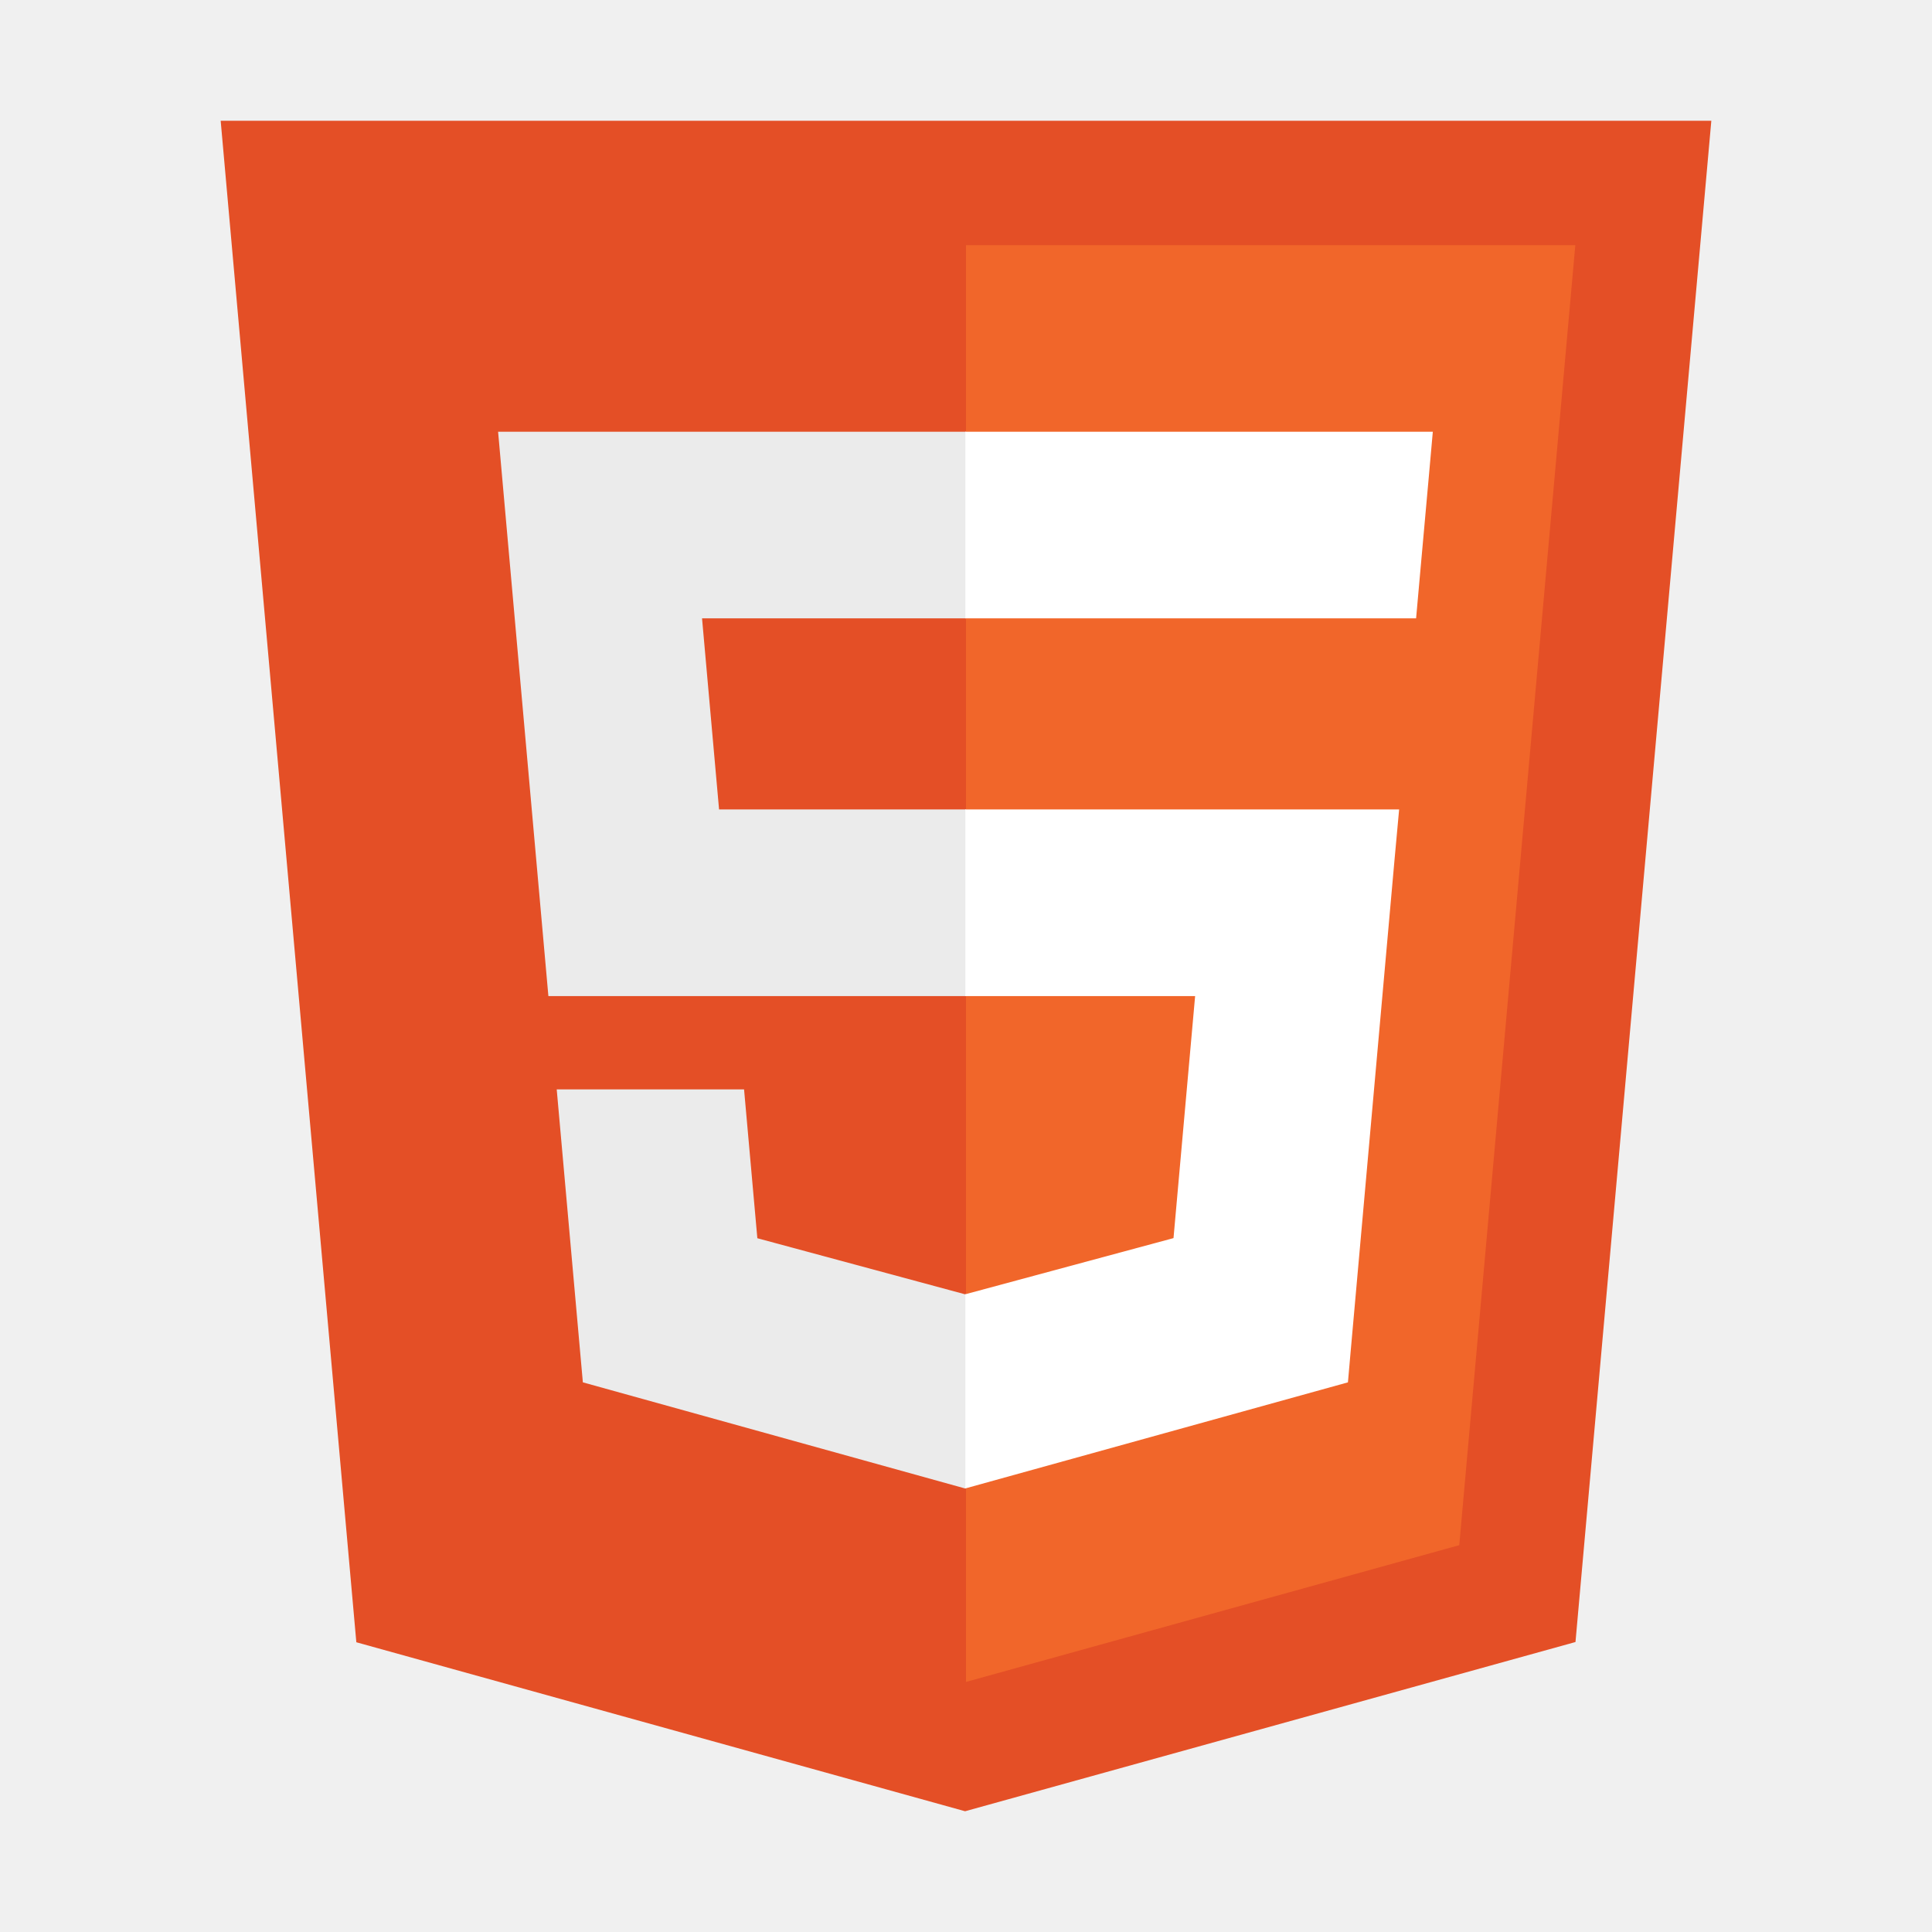
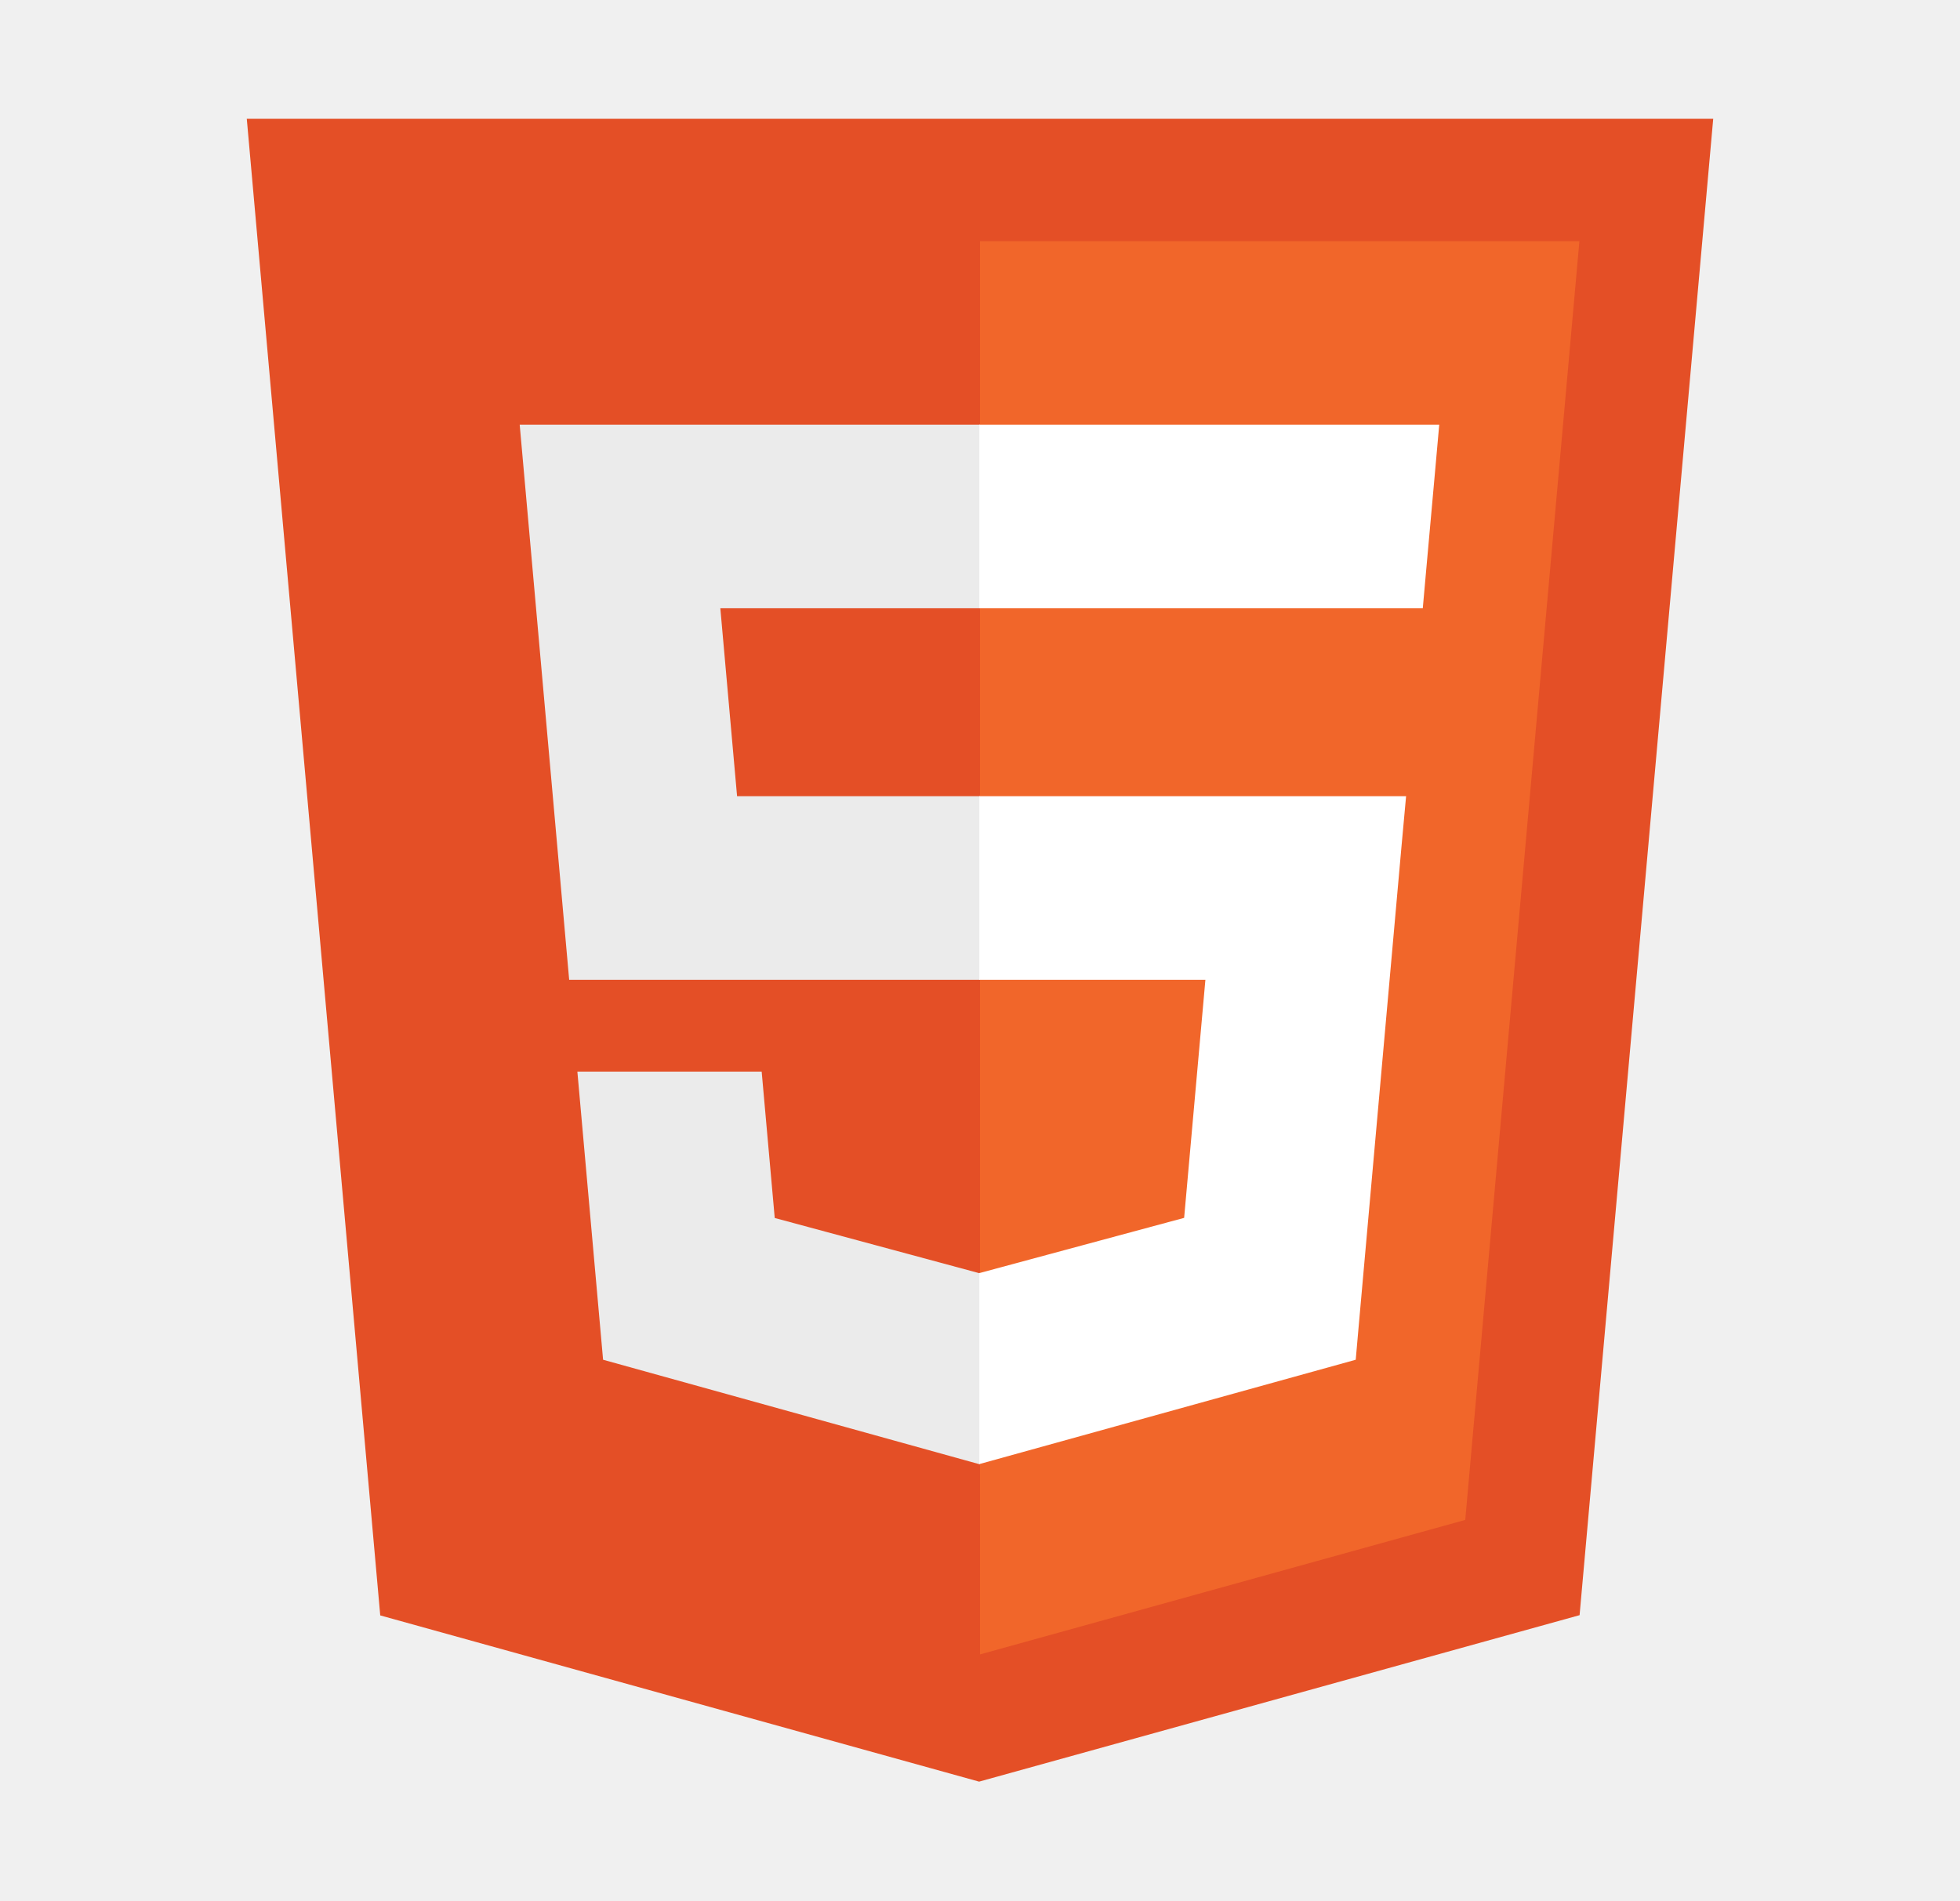
- <svg xmlns="http://www.w3.org/2000/svg" viewBox="0 0 32 32">
-   <polygon points="5.902 27.201 3.655 2 28.345 2 26.095 27.197 15.985 30 5.902 27.201" style="fill:#e44f26" />
-   <polygon points="16 27.858 24.17 25.593 26.092 4.061 16 4.061 16 27.858" style="fill:#f1662a" />
-   <polygon points="16 13.407 11.91 13.407 11.628 10.242 16 10.242 16 7.151 15.989 7.151 8.25 7.151 8.324 7.981 9.083 16.498 16 16.498 16 13.407" style="fill:#ebebeb" />
-   <polygon points="16 21.434 15.986 21.438 12.544 20.509 12.324 18.044 10.651 18.044 9.221 18.044 9.654 22.896 15.986 24.654 16 24.65 16 21.434" style="fill:#ebebeb" />
-   <polygon points="15.989 13.407 15.989 16.498 19.795 16.498 19.437 20.507 15.989 21.437 15.989 24.653 22.326 22.896 22.372 22.374 23.098 14.237 23.174 13.407 22.341 13.407 15.989 13.407" style="fill:#fff" />
-   <polygon points="15.989 7.151 15.989 9.071 15.989 10.235 15.989 10.242 23.445 10.242 23.445 10.242 23.455 10.242 23.517 9.548 23.658 7.981 23.732 7.151 15.989 7.151" style="fill:#fff" />
+ <svg xmlns="http://www.w3.org/2000/svg" width="33" height="32" viewBox="0 0 33 32" fill="none">
+   <path d="M6.402 27.201L4.155 2H28.845L26.595 27.197L16.485 30L6.402 27.201Z" fill="#E44F26" />
+   <path d="M16.5 27.858L24.67 25.593L26.592 4.061H16.5V27.858Z" fill="#F1662A" />
+   <path d="M16.5 13.407H12.41L12.128 10.242H16.5V7.151H16.489H8.75L8.824 7.981L9.583 16.498H16.5V13.407Z" fill="#EBEBEB" />
+   <path d="M16.5 21.434L16.486 21.438L13.044 20.509L12.824 18.044H11.151H9.721L10.154 22.896L16.486 24.654L16.5 24.65V21.434Z" fill="#EBEBEB" />
+   <path d="M16.489 13.407V16.498H20.295L19.937 20.507L16.489 21.437V24.653L22.826 22.896L22.872 22.374L23.598 14.237L23.674 13.407H22.841H16.489Z" fill="white" />
+   <path d="M16.489 7.151V9.071V10.235V10.242H23.945H23.955L24.017 9.548L24.158 7.981L24.232 7.151H16.489Z" fill="white" />
</svg>
